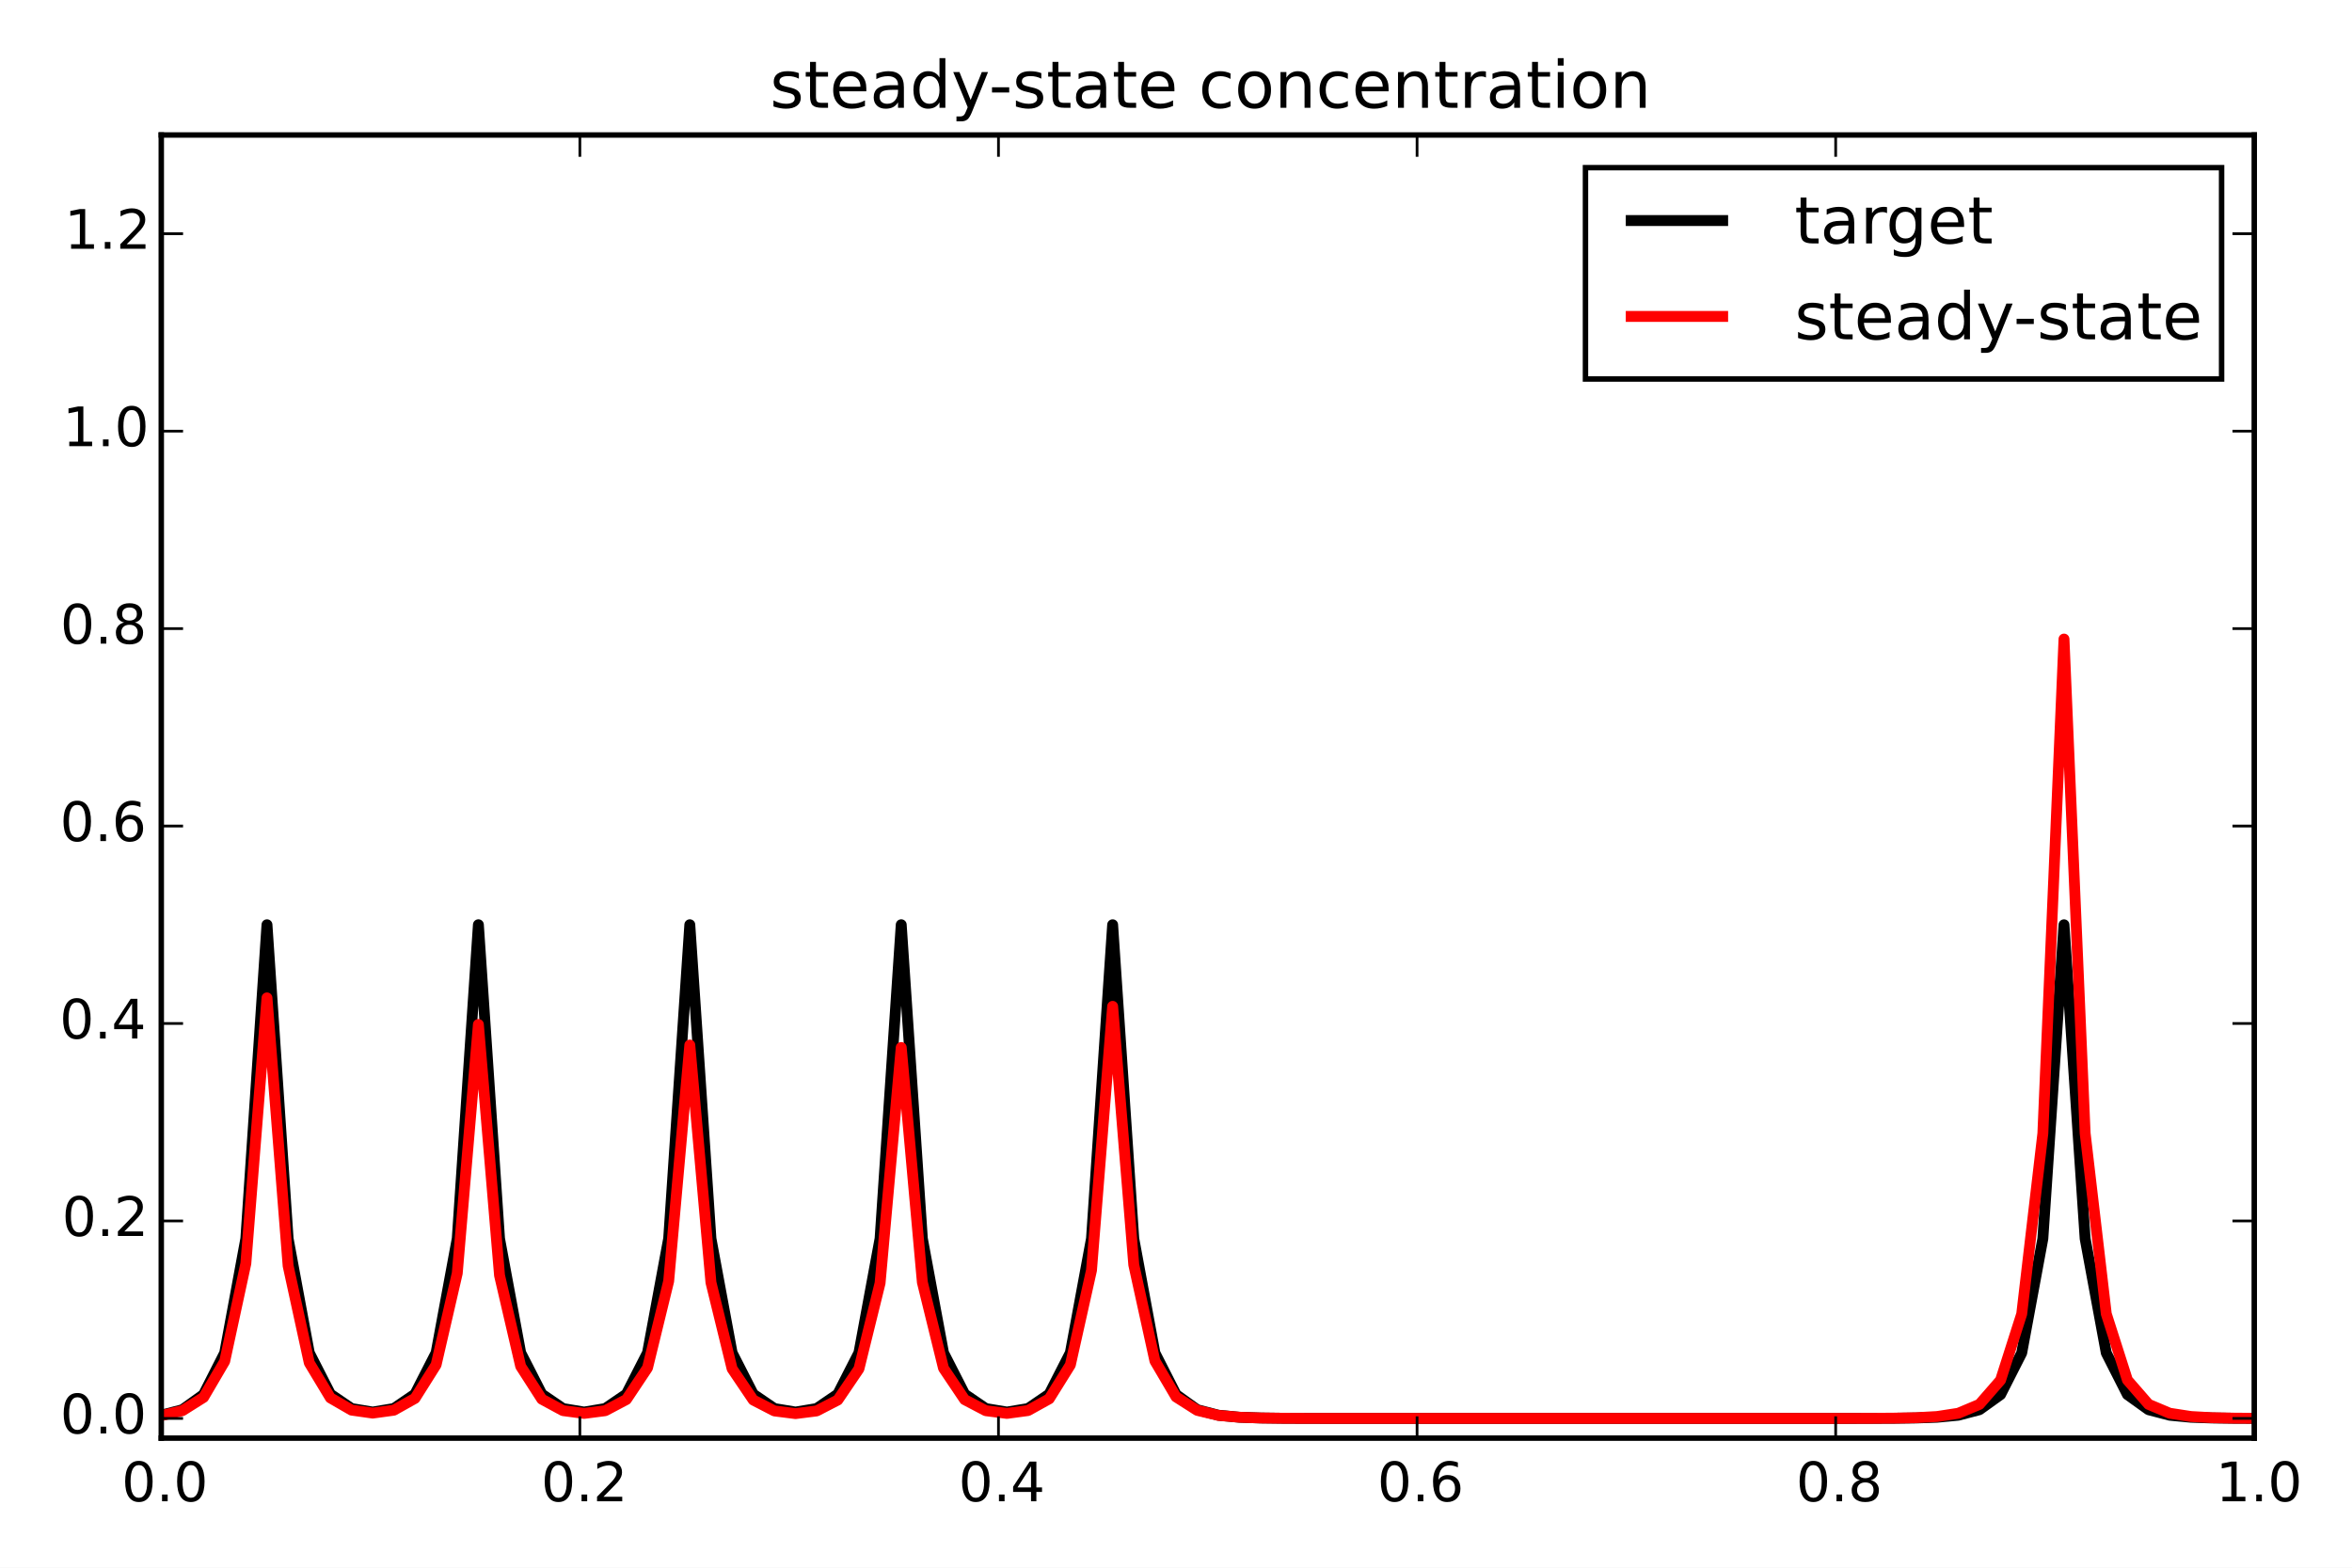
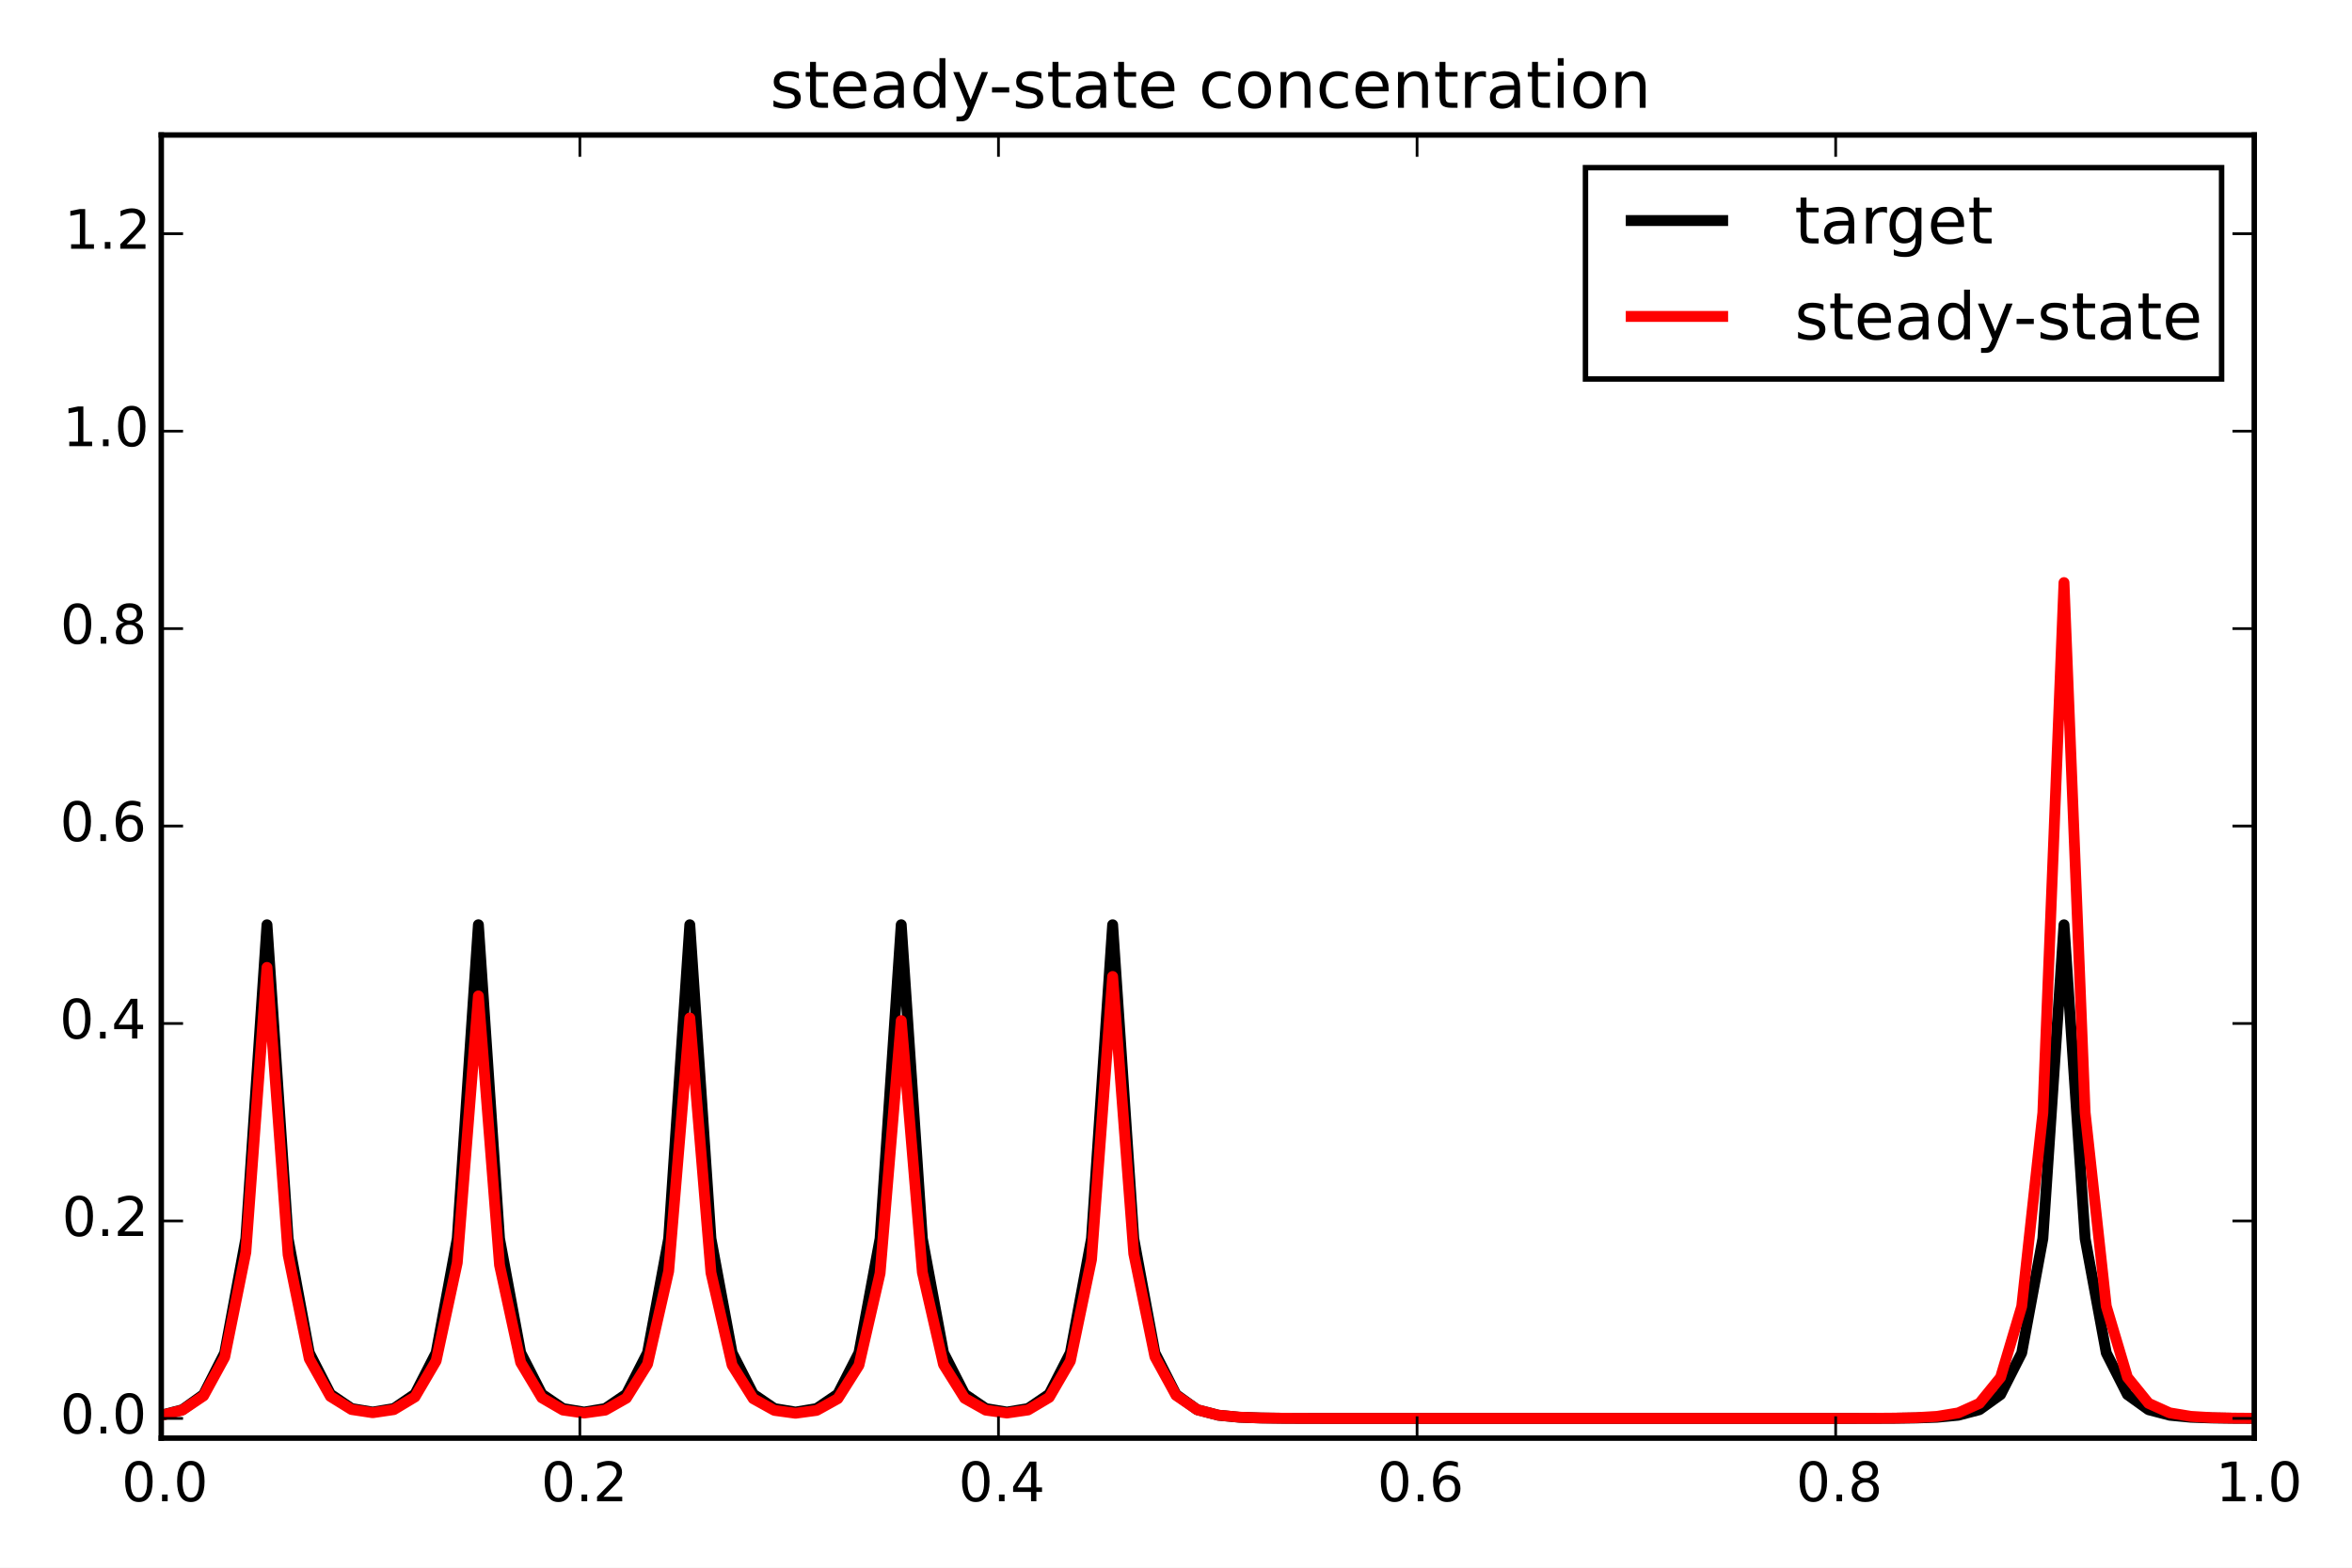
<svg xmlns="http://www.w3.org/2000/svg" xmlns:xlink="http://www.w3.org/1999/xlink" height="288pt" version="1.1" viewBox="0 0 432 288" width="432pt">
  <defs>
    <style type="text/css">
*{stroke-linecap:butt;stroke-linejoin:round;}
  </style>
  </defs>
  <g id="figure_1">
    <g id="patch_1">
      <path d=" M0 288 L432 288 L432 0 L0 0 z " style="fill:#ffffff;" />
    </g>
    <g id="axes_1">
      <g id="patch_2">
        <path d=" M29.622 264.2 L414.049 264.2 L414.049 24.8 L29.622 24.8 z " style="fill:#ffffff;" />
      </g>
      <g id="line2d_1">
        <path clip-path="url(#p29ad35683b)" d=" M29.622 259.992 L33.505 258.978 L37.388 256.193 L41.271 248.545 L45.154 227.547 L49.037 169.887 L52.92 227.538 L56.804 248.518 L60.687 256.116 L64.57 258.766 L68.453 259.411 L72.336 258.766 L76.219 256.115 L80.102 248.517 L83.985 227.536 L87.868 169.883 L91.751 227.536 L95.635 248.517 L99.518 256.115 L103.401 258.766 L107.284 259.411 L111.167 258.766 L115.05 256.115 L118.933 248.517 L122.816 227.536 L126.699 169.883 L130.583 227.536 L134.466 248.517 L138.349 256.115 L142.232 258.766 L146.115 259.411 L149.998 258.766 L153.881 256.115 L157.764 248.517 L161.647 227.536 L165.531 169.883 L169.414 227.536 L173.297 248.517 L177.18 256.115 L181.063 258.766 L184.946 259.411 L188.829 258.766 L192.712 256.116 L196.595 248.518 L200.478 227.538 L204.362 169.887 L208.245 227.547 L212.128 248.545 L216.011 256.193 L219.894 258.978 L223.777 259.992 L227.66 260.361 L231.543 260.496 L235.426 260.545 L239.31 260.563 L243.193 260.569 L247.076 260.571 L250.959 260.572 L254.842 260.573 L258.725 260.573 L262.608 260.573 L266.491 260.573 L270.374 260.573 L274.257 260.573 L278.141 260.573 L282.024 260.573 L285.907 260.573 L289.79 260.573 L293.673 260.573 L297.556 260.573 L301.439 260.573 L305.322 260.573 L309.205 260.573 L313.089 260.573 L316.972 260.573 L320.855 260.573 L324.738 260.573 L328.621 260.573 L332.504 260.572 L336.387 260.571 L340.27 260.569 L344.153 260.563 L348.036 260.545 L351.92 260.496 L355.803 260.361 L359.686 259.992 L363.569 258.978 L367.452 256.193 L371.335 248.546 L375.218 227.548 L379.101 169.891 L382.984 227.548 L386.867 248.546 L390.751 256.193 L394.634 258.978 L398.517 259.992 L402.4 260.361 L406.283 260.496 L410.166 260.545 L414.049 260.563" style="fill:none;stroke:#000000;stroke-linecap:square;stroke-width:2;" />
      </g>
      <g id="line2d_2">
-         <path clip-path="url(#p29ad35683b)" d=" M29.622 260.053 L33.505 259.154 L37.388 256.711 L41.271 250.081 L45.154 232.114 L49.037 183.323 L52.92 232.541 L56.804 250.362 L60.687 256.806 L64.57 259.051 L68.453 259.599 L72.336 259.068 L76.219 256.893 L80.102 250.726 L83.985 233.914 L87.868 188.207 L91.751 234.301 L95.635 250.998 L99.518 257.038 L103.401 259.143 L107.284 259.657 L111.167 259.157 L115.05 257.106 L118.933 251.281 L122.816 235.366 L126.699 191.985 L130.583 235.603 L134.466 251.445 L138.349 257.191 L142.232 259.2 L146.115 259.69 L149.998 259.201 L153.881 257.196 L157.764 251.471 L161.647 235.717 L165.531 192.437 L169.414 235.565 L173.297 251.351 L177.18 257.124 L181.063 259.159 L184.946 259.654 L188.829 259.129 L192.712 256.975 L196.595 250.747 L200.478 233.366 L204.362 184.875 L208.245 232.362 L212.128 250.023 L216.011 256.623 L219.894 259.094 L223.777 260.019 L227.66 260.365 L231.543 260.495 L235.426 260.544 L239.31 260.562 L243.193 260.569 L247.076 260.571 L250.959 260.572 L254.842 260.573 L258.725 260.573 L262.608 260.573 L266.491 260.573 L270.374 260.573 L274.257 260.573 L278.141 260.573 L282.024 260.573 L285.907 260.573 L289.79 260.573 L293.673 260.573 L297.556 260.573 L301.439 260.573 L305.322 260.573 L309.205 260.573 L313.089 260.573 L316.972 260.573 L320.855 260.573 L324.738 260.573 L328.621 260.572 L332.504 260.572 L336.387 260.571 L340.27 260.567 L344.153 260.556 L348.036 260.527 L351.92 260.447 L355.803 260.229 L359.686 259.632 L363.569 257.999 L367.452 253.543 L371.335 241.389 L375.218 208.224 L379.101 117.402 L382.984 208.188 L386.867 241.36 L390.751 253.526 L394.634 257.99 L398.517 259.627 L402.4 260.227 L406.283 260.447 L410.166 260.527 L414.049 260.556" style="fill:none;stroke:#ff0000;stroke-linecap:square;stroke-width:2;" />
+         <path clip-path="url(#p29ad35683b)" d=" M29.622 260.015 L33.505 259.051 L37.388 256.431 L41.271 249.32 L45.154 230.052 L49.037 177.726 L52.92 230.509 L56.804 249.622 L60.687 256.533 L64.57 258.94 L68.453 259.528 L72.336 258.959 L76.219 256.626 L80.102 250.012 L83.985 231.982 L87.868 182.963 L91.751 232.397 L95.635 250.304 L99.518 256.782 L103.401 259.04 L107.284 259.591 L111.167 259.054 L115.05 256.855 L118.933 250.607 L122.816 233.54 L126.699 187.015 L130.583 233.794 L134.466 250.783 L138.349 256.946 L142.232 259.101 L146.115 259.626 L149.998 259.102 L153.881 256.952 L157.764 250.811 L161.647 233.916 L165.531 187.499 L169.414 233.753 L173.297 250.682 L177.18 256.875 L181.063 259.057 L184.946 259.587 L188.829 259.024 L192.712 256.714 L196.595 250.035 L200.478 231.394 L204.362 179.39 L208.245 230.318 L212.128 249.259 L216.011 256.337 L219.894 258.987 L223.777 259.979 L227.66 260.35 L231.543 260.49 L235.426 260.542 L239.31 260.561 L243.193 260.568 L247.076 260.571 L250.959 260.572 L254.842 260.573 L258.725 260.573 L262.608 260.573 L266.491 260.573 L270.374 260.573 L274.257 260.573 L278.141 260.573 L282.024 260.573 L285.907 260.573 L289.79 260.573 L293.673 260.573 L297.556 260.573 L301.439 260.573 L305.322 260.573 L309.205 260.573 L313.089 260.573 L316.972 260.573 L320.855 260.573 L324.738 260.573 L328.621 260.572 L332.504 260.572 L336.387 260.57 L340.27 260.566 L344.153 260.555 L348.036 260.524 L351.92 260.438 L355.803 260.204 L359.686 259.564 L363.569 257.813 L367.452 253.034 L371.335 239.999 L375.218 204.431 L379.101 107.027 L382.984 204.391 L386.867 239.968 L390.751 253.016 L394.634 257.803 L398.517 259.559 L402.4 260.202 L406.283 260.437 L410.166 260.523 L414.049 260.555" style="fill:none;stroke:#ff0000;stroke-linecap:square;stroke-width:2;" />
      </g>
      <g id="patch_3">
        <path d=" M29.622 24.8 L414.049 24.8" style="fill:none;stroke:#000000;stroke-linecap:square;stroke-linejoin:miter;" />
      </g>
      <g id="patch_4">
        <path d=" M414.049 264.2 L414.049 24.8" style="fill:none;stroke:#000000;stroke-linecap:square;stroke-linejoin:miter;" />
      </g>
      <g id="patch_5">
        <path d=" M29.622 264.2 L414.049 264.2" style="fill:none;stroke:#000000;stroke-linecap:square;stroke-linejoin:miter;" />
      </g>
      <g id="patch_6">
        <path d=" M29.622 264.2 L29.622 24.8" style="fill:none;stroke:#000000;stroke-linecap:square;stroke-linejoin:miter;" />
      </g>
      <g id="matplotlib.axis_1">
        <g id="xtick_1">
          <g id="line2d_3">
            <defs>
              <path d=" M0 0 L0 -4" id="m93b0483c22" style="stroke:#000000;stroke-width:0.5;" />
            </defs>
            <g>
              <use style="stroke:#000000;stroke-width:0.5;" x="29.622" xlink:href="#m93b0483c22" y="264.2" />
            </g>
          </g>
          <g id="line2d_4">
            <defs>
              <path d=" M0 0 L0 4" id="m741efc42ff" style="stroke:#000000;stroke-width:0.5;" />
            </defs>
            <g>
              <use style="stroke:#000000;stroke-width:0.5;" x="29.622" xlink:href="#m741efc42ff" y="24.8" />
            </g>
          </g>
          <g id="text_1">
            <defs>
              <path d=" M31.781 66.406 Q24.172 66.406 20.328 58.906 Q16.5 51.422 16.5 36.375 Q16.5 21.391 20.328 13.891 Q24.172 6.391 31.781 6.391 Q39.453 6.391 43.281 13.891 Q47.125 21.391 47.125 36.375 Q47.125 51.422 43.281 58.906 Q39.453 66.406 31.781 66.406 M31.781 74.219 Q44.047 74.219 50.516 64.516 Q56.984 54.828 56.984 36.375 Q56.984 17.969 50.516 8.266 Q44.047 -1.422 31.781 -1.422 Q19.531 -1.422 13.062 8.266 Q6.594 17.969 6.594 36.375 Q6.594 54.828 13.062 64.516 Q19.531 74.219 31.781 74.219" id="BitstreamVeraSans-Roman-30" />
              <path d=" M10.688 12.406 L21 12.406 L21 0 L10.688 0 z " id="BitstreamVeraSans-Roman-2e" />
            </defs>
            <g transform="translate(22.33203 275.7984)scale(0.1 -0.1)">
              <use xlink:href="#BitstreamVeraSans-Roman-30" />
              <use x="63.623" xlink:href="#BitstreamVeraSans-Roman-2e" />
              <use x="95.41" xlink:href="#BitstreamVeraSans-Roman-30" />
            </g>
          </g>
        </g>
        <g id="xtick_2">
          <g id="line2d_5">
            <g>
              <use style="stroke:#000000;stroke-width:0.5;" x="106.507" xlink:href="#m93b0483c22" y="264.2" />
            </g>
          </g>
          <g id="line2d_6">
            <g>
              <use style="stroke:#000000;stroke-width:0.5;" x="106.507" xlink:href="#m741efc42ff" y="24.8" />
            </g>
          </g>
          <g id="text_2">
            <defs>
              <path d=" M19.188 8.297 L53.609 8.297 L53.609 0 L7.328 0 L7.328 8.297 Q12.938 14.109 22.625 23.891 Q32.328 33.688 34.812 36.531 Q39.547 41.844 41.422 45.531 Q43.312 49.219 43.312 52.781 Q43.312 58.594 39.234 62.25 Q35.156 65.922 28.609 65.922 Q23.969 65.922 18.812 64.312 Q13.672 62.703 7.812 59.422 L7.812 69.391 Q13.766 71.781 18.938 73 Q24.125 74.219 28.422 74.219 Q39.75 74.219 46.484 68.547 Q53.219 62.891 53.219 53.422 Q53.219 48.922 51.531 44.891 Q49.859 40.875 45.406 35.406 Q44.188 33.984 37.641 27.219 Q31.109 20.453 19.188 8.297" id="BitstreamVeraSans-Roman-32" />
            </defs>
            <g transform="translate(99.38625 275.7984)scale(0.1 -0.1)">
              <use xlink:href="#BitstreamVeraSans-Roman-30" />
              <use x="63.623" xlink:href="#BitstreamVeraSans-Roman-2e" />
              <use x="95.41" xlink:href="#BitstreamVeraSans-Roman-32" />
            </g>
          </g>
        </g>
        <g id="xtick_3">
          <g id="line2d_7">
            <g>
              <use style="stroke:#000000;stroke-width:0.5;" x="183.393" xlink:href="#m93b0483c22" y="264.2" />
            </g>
          </g>
          <g id="line2d_8">
            <g>
              <use style="stroke:#000000;stroke-width:0.5;" x="183.393" xlink:href="#m741efc42ff" y="24.8" />
            </g>
          </g>
          <g id="text_3">
            <defs>
              <path d=" M37.797 64.312 L12.891 25.391 L37.797 25.391 z  M35.203 72.906 L47.609 72.906 L47.609 25.391 L58.016 25.391 L58.016 17.188 L47.609 17.188 L47.609 0 L37.797 0 L37.797 17.188 L4.891 17.188 L4.891 26.703 z " id="BitstreamVeraSans-Roman-34" />
            </defs>
            <g transform="translate(176.0514 275.7984)scale(0.1 -0.1)">
              <use xlink:href="#BitstreamVeraSans-Roman-30" />
              <use x="63.623" xlink:href="#BitstreamVeraSans-Roman-2e" />
              <use x="95.41" xlink:href="#BitstreamVeraSans-Roman-34" />
            </g>
          </g>
        </g>
        <g id="xtick_4">
          <g id="line2d_9">
            <g>
              <use style="stroke:#000000;stroke-width:0.5;" x="260.278" xlink:href="#m93b0483c22" y="264.2" />
            </g>
          </g>
          <g id="line2d_10">
            <g>
              <use style="stroke:#000000;stroke-width:0.5;" x="260.278" xlink:href="#m741efc42ff" y="24.8" />
            </g>
          </g>
          <g id="text_4">
            <defs>
              <path d=" M33.016 40.375 Q26.375 40.375 22.484 35.828 Q18.609 31.297 18.609 23.391 Q18.609 15.531 22.484 10.953 Q26.375 6.391 33.016 6.391 Q39.656 6.391 43.531 10.953 Q47.406 15.531 47.406 23.391 Q47.406 31.297 43.531 35.828 Q39.656 40.375 33.016 40.375 M52.594 71.297 L52.594 62.312 Q48.875 64.062 45.094 64.984 Q41.312 65.922 37.594 65.922 Q27.828 65.922 22.672 59.328 Q17.531 52.734 16.797 39.406 Q19.672 43.656 24.016 45.922 Q28.375 48.188 33.594 48.188 Q44.578 48.188 50.953 41.516 Q57.328 34.859 57.328 23.391 Q57.328 12.156 50.688 5.359 Q44.047 -1.422 33.016 -1.422 Q20.359 -1.422 13.672 8.266 Q6.984 17.969 6.984 36.375 Q6.984 53.656 15.188 63.938 Q23.391 74.219 37.203 74.219 Q40.922 74.219 44.703 73.484 Q48.484 72.75 52.594 71.297" id="BitstreamVeraSans-Roman-36" />
            </defs>
            <g transform="translate(252.9712 275.7984)scale(0.1 -0.1)">
              <use xlink:href="#BitstreamVeraSans-Roman-30" />
              <use x="63.623" xlink:href="#BitstreamVeraSans-Roman-2e" />
              <use x="95.41" xlink:href="#BitstreamVeraSans-Roman-36" />
            </g>
          </g>
        </g>
        <g id="xtick_5">
          <g id="line2d_11">
            <g>
              <use style="stroke:#000000;stroke-width:0.5;" x="337.164" xlink:href="#m93b0483c22" y="264.2" />
            </g>
          </g>
          <g id="line2d_12">
            <g>
              <use style="stroke:#000000;stroke-width:0.5;" x="337.164" xlink:href="#m741efc42ff" y="24.8" />
            </g>
          </g>
          <g id="text_5">
            <defs>
              <path d=" M31.781 34.625 Q24.75 34.625 20.719 30.859 Q16.703 27.094 16.703 20.516 Q16.703 13.922 20.719 10.156 Q24.75 6.391 31.781 6.391 Q38.812 6.391 42.859 10.172 Q46.922 13.969 46.922 20.516 Q46.922 27.094 42.891 30.859 Q38.875 34.625 31.781 34.625 M21.922 38.812 Q15.578 40.375 12.031 44.719 Q8.5 49.078 8.5 55.328 Q8.5 64.062 14.719 69.141 Q20.953 74.219 31.781 74.219 Q42.672 74.219 48.875 69.141 Q55.078 64.062 55.078 55.328 Q55.078 49.078 51.531 44.719 Q48 40.375 41.703 38.812 Q48.828 37.156 52.797 32.312 Q56.781 27.484 56.781 20.516 Q56.781 9.906 50.312 4.234 Q43.844 -1.422 31.781 -1.422 Q19.734 -1.422 13.25 4.234 Q6.781 9.906 6.781 20.516 Q6.781 27.484 10.781 32.312 Q14.797 37.156 21.922 38.812 M18.312 54.391 Q18.312 48.734 21.844 45.562 Q25.391 42.391 31.781 42.391 Q38.141 42.391 41.719 45.562 Q45.312 48.734 45.312 54.391 Q45.312 60.062 41.719 63.234 Q38.141 66.406 31.781 66.406 Q25.391 66.406 21.844 63.234 Q18.312 60.062 18.312 54.391" id="BitstreamVeraSans-Roman-38" />
            </defs>
            <g transform="translate(329.8841 275.7984)scale(0.1 -0.1)">
              <use xlink:href="#BitstreamVeraSans-Roman-30" />
              <use x="63.623" xlink:href="#BitstreamVeraSans-Roman-2e" />
              <use x="95.41" xlink:href="#BitstreamVeraSans-Roman-38" />
            </g>
          </g>
        </g>
        <g id="xtick_6">
          <g id="line2d_13">
            <g>
              <use style="stroke:#000000;stroke-width:0.5;" x="414.049" xlink:href="#m93b0483c22" y="264.2" />
            </g>
          </g>
          <g id="line2d_14">
            <g>
              <use style="stroke:#000000;stroke-width:0.5;" x="414.049" xlink:href="#m741efc42ff" y="24.8" />
            </g>
          </g>
          <g id="text_6">
            <defs>
              <path d=" M12.406 8.297 L28.516 8.297 L28.516 63.922 L10.984 60.406 L10.984 69.391 L28.422 72.906 L38.281 72.906 L38.281 8.297 L54.391 8.297 L54.391 0 L12.406 0 z " id="BitstreamVeraSans-Roman-31" />
            </defs>
            <g transform="translate(406.9789 275.7984)scale(0.1 -0.1)">
              <use xlink:href="#BitstreamVeraSans-Roman-31" />
              <use x="63.623" xlink:href="#BitstreamVeraSans-Roman-2e" />
              <use x="95.41" xlink:href="#BitstreamVeraSans-Roman-30" />
            </g>
          </g>
        </g>
      </g>
      <g id="matplotlib.axis_2">
        <g id="ytick_1">
          <g id="line2d_15">
            <defs>
              <path d=" M0 0 L4 0" id="m728421d6d4" style="stroke:#000000;stroke-width:0.5;" />
            </defs>
            <g>
              <use style="stroke:#000000;stroke-width:0.5;" x="29.622" xlink:href="#m728421d6d4" y="260.573" />
            </g>
          </g>
          <g id="line2d_16">
            <defs>
              <path d=" M0 0 L-4 0" id="mcb0005524f" style="stroke:#000000;stroke-width:0.5;" />
            </defs>
            <g>
              <use style="stroke:#000000;stroke-width:0.5;" x="414.049" xlink:href="#mcb0005524f" y="260.573" />
            </g>
          </g>
          <g id="text_7">
            <g transform="translate(11.04219 263.3321)scale(0.1 -0.1)">
              <use xlink:href="#BitstreamVeraSans-Roman-30" />
              <use x="63.623" xlink:href="#BitstreamVeraSans-Roman-2e" />
              <use x="95.41" xlink:href="#BitstreamVeraSans-Roman-30" />
            </g>
          </g>
        </g>
        <g id="ytick_2">
          <g id="line2d_17">
            <g>
              <use style="stroke:#000000;stroke-width:0.5;" x="29.622" xlink:href="#m728421d6d4" y="224.3" />
            </g>
          </g>
          <g id="line2d_18">
            <g>
              <use style="stroke:#000000;stroke-width:0.5;" x="414.049" xlink:href="#mcb0005524f" y="224.3" />
            </g>
          </g>
          <g id="text_8">
            <g transform="translate(11.37969 227.0594)scale(0.1 -0.1)">
              <use xlink:href="#BitstreamVeraSans-Roman-30" />
              <use x="63.623" xlink:href="#BitstreamVeraSans-Roman-2e" />
              <use x="95.41" xlink:href="#BitstreamVeraSans-Roman-32" />
            </g>
          </g>
        </g>
        <g id="ytick_3">
          <g id="line2d_19">
            <g>
              <use style="stroke:#000000;stroke-width:0.5;" x="29.622" xlink:href="#m728421d6d4" y="188.027" />
            </g>
          </g>
          <g id="line2d_20">
            <g>
              <use style="stroke:#000000;stroke-width:0.5;" x="414.049" xlink:href="#mcb0005524f" y="188.027" />
            </g>
          </g>
          <g id="text_9">
            <g transform="translate(10.93906 190.7866)scale(0.1 -0.1)">
              <use xlink:href="#BitstreamVeraSans-Roman-30" />
              <use x="63.623" xlink:href="#BitstreamVeraSans-Roman-2e" />
              <use x="95.41" xlink:href="#BitstreamVeraSans-Roman-34" />
            </g>
          </g>
        </g>
        <g id="ytick_4">
          <g id="line2d_21">
            <g>
              <use style="stroke:#000000;stroke-width:0.5;" x="29.622" xlink:href="#m728421d6d4" y="151.755" />
            </g>
          </g>
          <g id="line2d_22">
            <g>
              <use style="stroke:#000000;stroke-width:0.5;" x="414.049" xlink:href="#mcb0005524f" y="151.755" />
            </g>
          </g>
          <g id="text_10">
            <g transform="translate(11.00781 154.5139)scale(0.1 -0.1)">
              <use xlink:href="#BitstreamVeraSans-Roman-30" />
              <use x="63.623" xlink:href="#BitstreamVeraSans-Roman-2e" />
              <use x="95.41" xlink:href="#BitstreamVeraSans-Roman-36" />
            </g>
          </g>
        </g>
        <g id="ytick_5">
          <g id="line2d_23">
            <g>
              <use style="stroke:#000000;stroke-width:0.5;" x="29.622" xlink:href="#m728421d6d4" y="115.482" />
            </g>
          </g>
          <g id="line2d_24">
            <g>
              <use style="stroke:#000000;stroke-width:0.5;" x="414.049" xlink:href="#mcb0005524f" y="115.482" />
            </g>
          </g>
          <g id="text_11">
            <g transform="translate(11.0625 118.2412)scale(0.1 -0.1)">
              <use xlink:href="#BitstreamVeraSans-Roman-30" />
              <use x="63.623" xlink:href="#BitstreamVeraSans-Roman-2e" />
              <use x="95.41" xlink:href="#BitstreamVeraSans-Roman-38" />
            </g>
          </g>
        </g>
        <g id="ytick_6">
          <g id="line2d_25">
            <g>
              <use style="stroke:#000000;stroke-width:0.5;" x="29.622" xlink:href="#m728421d6d4" y="79.209" />
            </g>
          </g>
          <g id="line2d_26">
            <g>
              <use style="stroke:#000000;stroke-width:0.5;" x="414.049" xlink:href="#mcb0005524f" y="79.209" />
            </g>
          </g>
          <g id="text_12">
            <g transform="translate(11.48125 81.96847)scale(0.1 -0.1)">
              <use xlink:href="#BitstreamVeraSans-Roman-31" />
              <use x="63.623" xlink:href="#BitstreamVeraSans-Roman-2e" />
              <use x="95.41" xlink:href="#BitstreamVeraSans-Roman-30" />
            </g>
          </g>
        </g>
        <g id="ytick_7">
          <g id="line2d_27">
            <g>
              <use style="stroke:#000000;stroke-width:0.5;" x="29.622" xlink:href="#m728421d6d4" y="42.936" />
            </g>
          </g>
          <g id="line2d_28">
            <g>
              <use style="stroke:#000000;stroke-width:0.5;" x="414.049" xlink:href="#mcb0005524f" y="42.936" />
            </g>
          </g>
          <g id="text_13">
            <g transform="translate(11.81875 45.69574)scale(0.1 -0.1)">
              <use xlink:href="#BitstreamVeraSans-Roman-31" />
              <use x="63.623" xlink:href="#BitstreamVeraSans-Roman-2e" />
              <use x="95.41" xlink:href="#BitstreamVeraSans-Roman-32" />
            </g>
          </g>
        </g>
      </g>
      <g id="text_14">
        <defs>
          <path id="BitstreamVeraSans-Roman-20" />
          <path d=" M54.891 33.016 L54.891 0 L45.906 0 L45.906 32.719 Q45.906 40.484 42.875 44.328 Q39.844 48.188 33.797 48.188 Q26.516 48.188 22.312 43.547 Q18.109 38.922 18.109 30.906 L18.109 0 L9.078 0 L9.078 54.688 L18.109 54.688 L18.109 46.188 Q21.344 51.125 25.703 53.562 Q30.078 56 35.797 56 Q45.219 56 50.047 50.172 Q54.891 44.344 54.891 33.016" id="BitstreamVeraSans-Roman-6e" />
          <path d=" M41.109 46.297 Q39.594 47.172 37.812 47.578 Q36.031 48 33.891 48 Q26.266 48 22.188 43.047 Q18.109 38.094 18.109 28.812 L18.109 0 L9.078 0 L9.078 54.688 L18.109 54.688 L18.109 46.188 Q20.953 51.172 25.484 53.578 Q30.031 56 36.531 56 Q37.453 56 38.578 55.875 Q39.703 55.766 41.062 55.516 z " id="BitstreamVeraSans-Roman-72" />
          <path d=" M30.609 48.391 Q23.391 48.391 19.188 42.75 Q14.984 37.109 14.984 27.297 Q14.984 17.484 19.156 11.844 Q23.344 6.203 30.609 6.203 Q37.797 6.203 41.984 11.859 Q46.188 17.531 46.188 27.297 Q46.188 37.016 41.984 42.703 Q37.797 48.391 30.609 48.391 M30.609 56 Q42.328 56 49.016 48.375 Q55.719 40.766 55.719 27.297 Q55.719 13.875 49.016 6.219 Q42.328 -1.422 30.609 -1.422 Q18.844 -1.422 12.172 6.219 Q5.516 13.875 5.516 27.297 Q5.516 40.766 12.172 48.375 Q18.844 56 30.609 56" id="BitstreamVeraSans-Roman-6f" />
          <path d=" M9.422 54.688 L18.406 54.688 L18.406 0 L9.422 0 z  M9.422 75.984 L18.406 75.984 L18.406 64.594 L9.422 64.594 z " id="BitstreamVeraSans-Roman-69" />
          <path d=" M4.891 31.391 L31.203 31.391 L31.203 23.391 L4.891 23.391 z " id="BitstreamVeraSans-Roman-2d" />
          <path d=" M32.172 -5.078 Q28.375 -14.844 24.75 -17.812 Q21.141 -20.797 15.094 -20.797 L7.906 -20.797 L7.906 -13.281 L13.188 -13.281 Q16.891 -13.281 18.938 -11.516 Q21 -9.766 23.484 -3.219 L25.094 0.875 L2.984 54.688 L12.5 54.688 L29.594 11.922 L46.688 54.688 L56.203 54.688 z " id="BitstreamVeraSans-Roman-79" />
          <path d=" M56.203 29.594 L56.203 25.203 L14.891 25.203 Q15.484 15.922 20.484 11.062 Q25.484 6.203 34.422 6.203 Q39.594 6.203 44.453 7.469 Q49.312 8.734 54.109 11.281 L54.109 2.781 Q49.266 0.734 44.188 -0.344 Q39.109 -1.422 33.891 -1.422 Q20.797 -1.422 13.156 6.188 Q5.516 13.812 5.516 26.812 Q5.516 40.234 12.766 48.109 Q20.016 56 32.328 56 Q43.359 56 49.781 48.891 Q56.203 41.797 56.203 29.594 M47.219 32.234 Q47.125 39.594 43.094 43.984 Q39.062 48.391 32.422 48.391 Q24.906 48.391 20.391 44.141 Q15.875 39.891 15.188 32.172 z " id="BitstreamVeraSans-Roman-65" />
          <path d=" M45.406 46.391 L45.406 75.984 L54.391 75.984 L54.391 0 L45.406 0 L45.406 8.203 Q42.578 3.328 38.25 0.953 Q33.938 -1.422 27.875 -1.422 Q17.969 -1.422 11.734 6.484 Q5.516 14.406 5.516 27.297 Q5.516 40.188 11.734 48.094 Q17.969 56 27.875 56 Q33.938 56 38.25 53.625 Q42.578 51.266 45.406 46.391 M14.797 27.297 Q14.797 17.391 18.875 11.75 Q22.953 6.109 30.078 6.109 Q37.203 6.109 41.297 11.75 Q45.406 17.391 45.406 27.297 Q45.406 37.203 41.297 42.844 Q37.203 48.484 30.078 48.484 Q22.953 48.484 18.875 42.844 Q14.797 37.203 14.797 27.297" id="BitstreamVeraSans-Roman-64" />
          <path d=" M18.312 70.219 L18.312 54.688 L36.812 54.688 L36.812 47.703 L18.312 47.703 L18.312 18.016 Q18.312 11.328 20.141 9.422 Q21.969 7.516 27.594 7.516 L36.812 7.516 L36.812 0 L27.594 0 Q17.188 0 13.234 3.875 Q9.281 7.766 9.281 18.016 L9.281 47.703 L2.688 47.703 L2.688 54.688 L9.281 54.688 L9.281 70.219 z " id="BitstreamVeraSans-Roman-74" />
          <path d=" M34.281 27.484 Q23.391 27.484 19.188 25 Q14.984 22.516 14.984 16.5 Q14.984 11.719 18.141 8.906 Q21.297 6.109 26.703 6.109 Q34.188 6.109 38.703 11.406 Q43.219 16.703 43.219 25.484 L43.219 27.484 z  M52.203 31.203 L52.203 0 L43.219 0 L43.219 8.297 Q40.141 3.328 35.547 0.953 Q30.953 -1.422 24.312 -1.422 Q15.922 -1.422 10.953 3.297 Q6 8.016 6 15.922 Q6 25.141 12.172 29.828 Q18.359 34.516 30.609 34.516 L43.219 34.516 L43.219 35.406 Q43.219 41.609 39.141 45 Q35.062 48.391 27.688 48.391 Q23 48.391 18.547 47.266 Q14.109 46.141 10.016 43.891 L10.016 52.203 Q14.938 54.109 19.578 55.047 Q24.219 56 28.609 56 Q40.484 56 46.344 49.844 Q52.203 43.703 52.203 31.203" id="BitstreamVeraSans-Roman-61" />
          <path d=" M44.281 53.078 L44.281 44.578 Q40.484 46.531 36.375 47.5 Q32.281 48.484 27.875 48.484 Q21.188 48.484 17.844 46.438 Q14.5 44.391 14.5 40.281 Q14.5 37.156 16.891 35.375 Q19.281 33.594 26.516 31.984 L29.594 31.297 Q39.156 29.25 43.188 25.516 Q47.219 21.781 47.219 15.094 Q47.219 7.469 41.188 3.016 Q35.156 -1.422 24.609 -1.422 Q20.219 -1.422 15.453 -0.562 Q10.688 0.297 5.422 2 L5.422 11.281 Q10.406 8.688 15.234 7.391 Q20.062 6.109 24.812 6.109 Q31.156 6.109 34.562 8.281 Q37.984 10.453 37.984 14.406 Q37.984 18.062 35.516 20.016 Q33.062 21.969 24.703 23.781 L21.578 24.516 Q13.234 26.266 9.516 29.906 Q5.812 33.547 5.812 39.891 Q5.812 47.609 11.281 51.797 Q16.75 56 26.812 56 Q31.781 56 36.172 55.266 Q40.578 54.547 44.281 53.078" id="BitstreamVeraSans-Roman-73" />
          <path d=" M48.781 52.594 L48.781 44.188 Q44.969 46.297 41.141 47.344 Q37.312 48.391 33.406 48.391 Q24.656 48.391 19.812 42.844 Q14.984 37.312 14.984 27.297 Q14.984 17.281 19.812 11.734 Q24.656 6.203 33.406 6.203 Q37.312 6.203 41.141 7.25 Q44.969 8.297 48.781 10.406 L48.781 2.094 Q45.016 0.344 40.984 -0.531 Q36.969 -1.422 32.422 -1.422 Q20.062 -1.422 12.781 6.344 Q5.516 14.109 5.516 27.297 Q5.516 40.672 12.859 48.328 Q20.219 56 33.016 56 Q37.156 56 41.109 55.141 Q45.062 54.297 48.781 52.594" id="BitstreamVeraSans-Roman-63" />
        </defs>
        <g transform="translate(141.4177 19.8)scale(0.12 -0.12)">
          <use xlink:href="#BitstreamVeraSans-Roman-73" />
          <use x="52.1" xlink:href="#BitstreamVeraSans-Roman-74" />
          <use x="91.309" xlink:href="#BitstreamVeraSans-Roman-65" />
          <use x="152.832" xlink:href="#BitstreamVeraSans-Roman-61" />
          <use x="214.111" xlink:href="#BitstreamVeraSans-Roman-64" />
          <use x="277.588" xlink:href="#BitstreamVeraSans-Roman-79" />
          <use x="335.018" xlink:href="#BitstreamVeraSans-Roman-2d" />
          <use x="371.102" xlink:href="#BitstreamVeraSans-Roman-73" />
          <use x="423.201" xlink:href="#BitstreamVeraSans-Roman-74" />
          <use x="462.41" xlink:href="#BitstreamVeraSans-Roman-61" />
          <use x="523.689" xlink:href="#BitstreamVeraSans-Roman-74" />
          <use x="562.898" xlink:href="#BitstreamVeraSans-Roman-65" />
          <use x="624.422" xlink:href="#BitstreamVeraSans-Roman-20" />
          <use x="656.209" xlink:href="#BitstreamVeraSans-Roman-63" />
          <use x="711.189" xlink:href="#BitstreamVeraSans-Roman-6f" />
          <use x="772.371" xlink:href="#BitstreamVeraSans-Roman-6e" />
          <use x="835.75" xlink:href="#BitstreamVeraSans-Roman-63" />
          <use x="890.73" xlink:href="#BitstreamVeraSans-Roman-65" />
          <use x="952.254" xlink:href="#BitstreamVeraSans-Roman-6e" />
          <use x="1015.633" xlink:href="#BitstreamVeraSans-Roman-74" />
          <use x="1054.842" xlink:href="#BitstreamVeraSans-Roman-72" />
          <use x="1095.955" xlink:href="#BitstreamVeraSans-Roman-61" />
          <use x="1157.234" xlink:href="#BitstreamVeraSans-Roman-74" />
          <use x="1196.443" xlink:href="#BitstreamVeraSans-Roman-69" />
          <use x="1224.227" xlink:href="#BitstreamVeraSans-Roman-6f" />
          <use x="1285.408" xlink:href="#BitstreamVeraSans-Roman-6e" />
        </g>
      </g>
      <g id="legend_1">
        <g id="patch_7">
          <path d=" M291.209 69.627 L408.049 69.627 L408.049 30.8 L291.209 30.8 z " style="fill:#ffffff;stroke:#000000;stroke-linejoin:miter;" />
        </g>
        <g id="line2d_29">
          <path d=" M299.609 40.518 L316.409 40.518" style="fill:none;stroke:#000000;stroke-linecap:square;stroke-width:2;" />
        </g>
        <g id="line2d_30" />
        <g id="text_15">
          <defs>
            <path d=" M45.406 27.984 Q45.406 37.75 41.375 43.109 Q37.359 48.484 30.078 48.484 Q22.859 48.484 18.828 43.109 Q14.797 37.75 14.797 27.984 Q14.797 18.266 18.828 12.891 Q22.859 7.516 30.078 7.516 Q37.359 7.516 41.375 12.891 Q45.406 18.266 45.406 27.984 M54.391 6.781 Q54.391 -7.172 48.188 -13.984 Q42 -20.797 29.203 -20.797 Q24.469 -20.797 20.266 -20.094 Q16.062 -19.391 12.109 -17.922 L12.109 -9.188 Q16.062 -11.328 19.922 -12.344 Q23.781 -13.375 27.781 -13.375 Q36.625 -13.375 41.016 -8.766 Q45.406 -4.156 45.406 5.172 L45.406 9.625 Q42.625 4.781 38.281 2.391 Q33.938 0 27.875 0 Q17.828 0 11.672 7.656 Q5.516 15.328 5.516 27.984 Q5.516 40.672 11.672 48.328 Q17.828 56 27.875 56 Q33.938 56 38.281 53.609 Q42.625 51.219 45.406 46.391 L45.406 54.688 L54.391 54.688 z " id="BitstreamVeraSans-Roman-67" />
          </defs>
          <g transform="translate(329.6086 44.71813)scale(0.12 -0.12)">
            <use xlink:href="#BitstreamVeraSans-Roman-74" />
            <use x="39.209" xlink:href="#BitstreamVeraSans-Roman-61" />
            <use x="100.488" xlink:href="#BitstreamVeraSans-Roman-72" />
            <use x="139.852" xlink:href="#BitstreamVeraSans-Roman-67" />
            <use x="203.328" xlink:href="#BitstreamVeraSans-Roman-65" />
            <use x="264.852" xlink:href="#BitstreamVeraSans-Roman-74" />
          </g>
        </g>
        <g id="line2d_31">
          <path d=" M299.609 58.132 L316.409 58.132" style="fill:none;stroke:#ff0000;stroke-linecap:square;stroke-width:2;" />
        </g>
        <g id="line2d_32" />
        <g id="text_16">
          <g transform="translate(329.6086 62.33187)scale(0.12 -0.12)">
            <use xlink:href="#BitstreamVeraSans-Roman-73" />
            <use x="52.1" xlink:href="#BitstreamVeraSans-Roman-74" />
            <use x="91.309" xlink:href="#BitstreamVeraSans-Roman-65" />
            <use x="152.832" xlink:href="#BitstreamVeraSans-Roman-61" />
            <use x="214.111" xlink:href="#BitstreamVeraSans-Roman-64" />
            <use x="277.588" xlink:href="#BitstreamVeraSans-Roman-79" />
            <use x="335.018" xlink:href="#BitstreamVeraSans-Roman-2d" />
            <use x="371.102" xlink:href="#BitstreamVeraSans-Roman-73" />
            <use x="423.201" xlink:href="#BitstreamVeraSans-Roman-74" />
            <use x="462.41" xlink:href="#BitstreamVeraSans-Roman-61" />
            <use x="523.689" xlink:href="#BitstreamVeraSans-Roman-74" />
            <use x="562.898" xlink:href="#BitstreamVeraSans-Roman-65" />
          </g>
        </g>
      </g>
    </g>
  </g>
  <defs>
    <clipPath id="p29ad35683b">
      <rect height="239.4" width="384.427" x="29.622" y="24.8" />
    </clipPath>
  </defs>
</svg>
